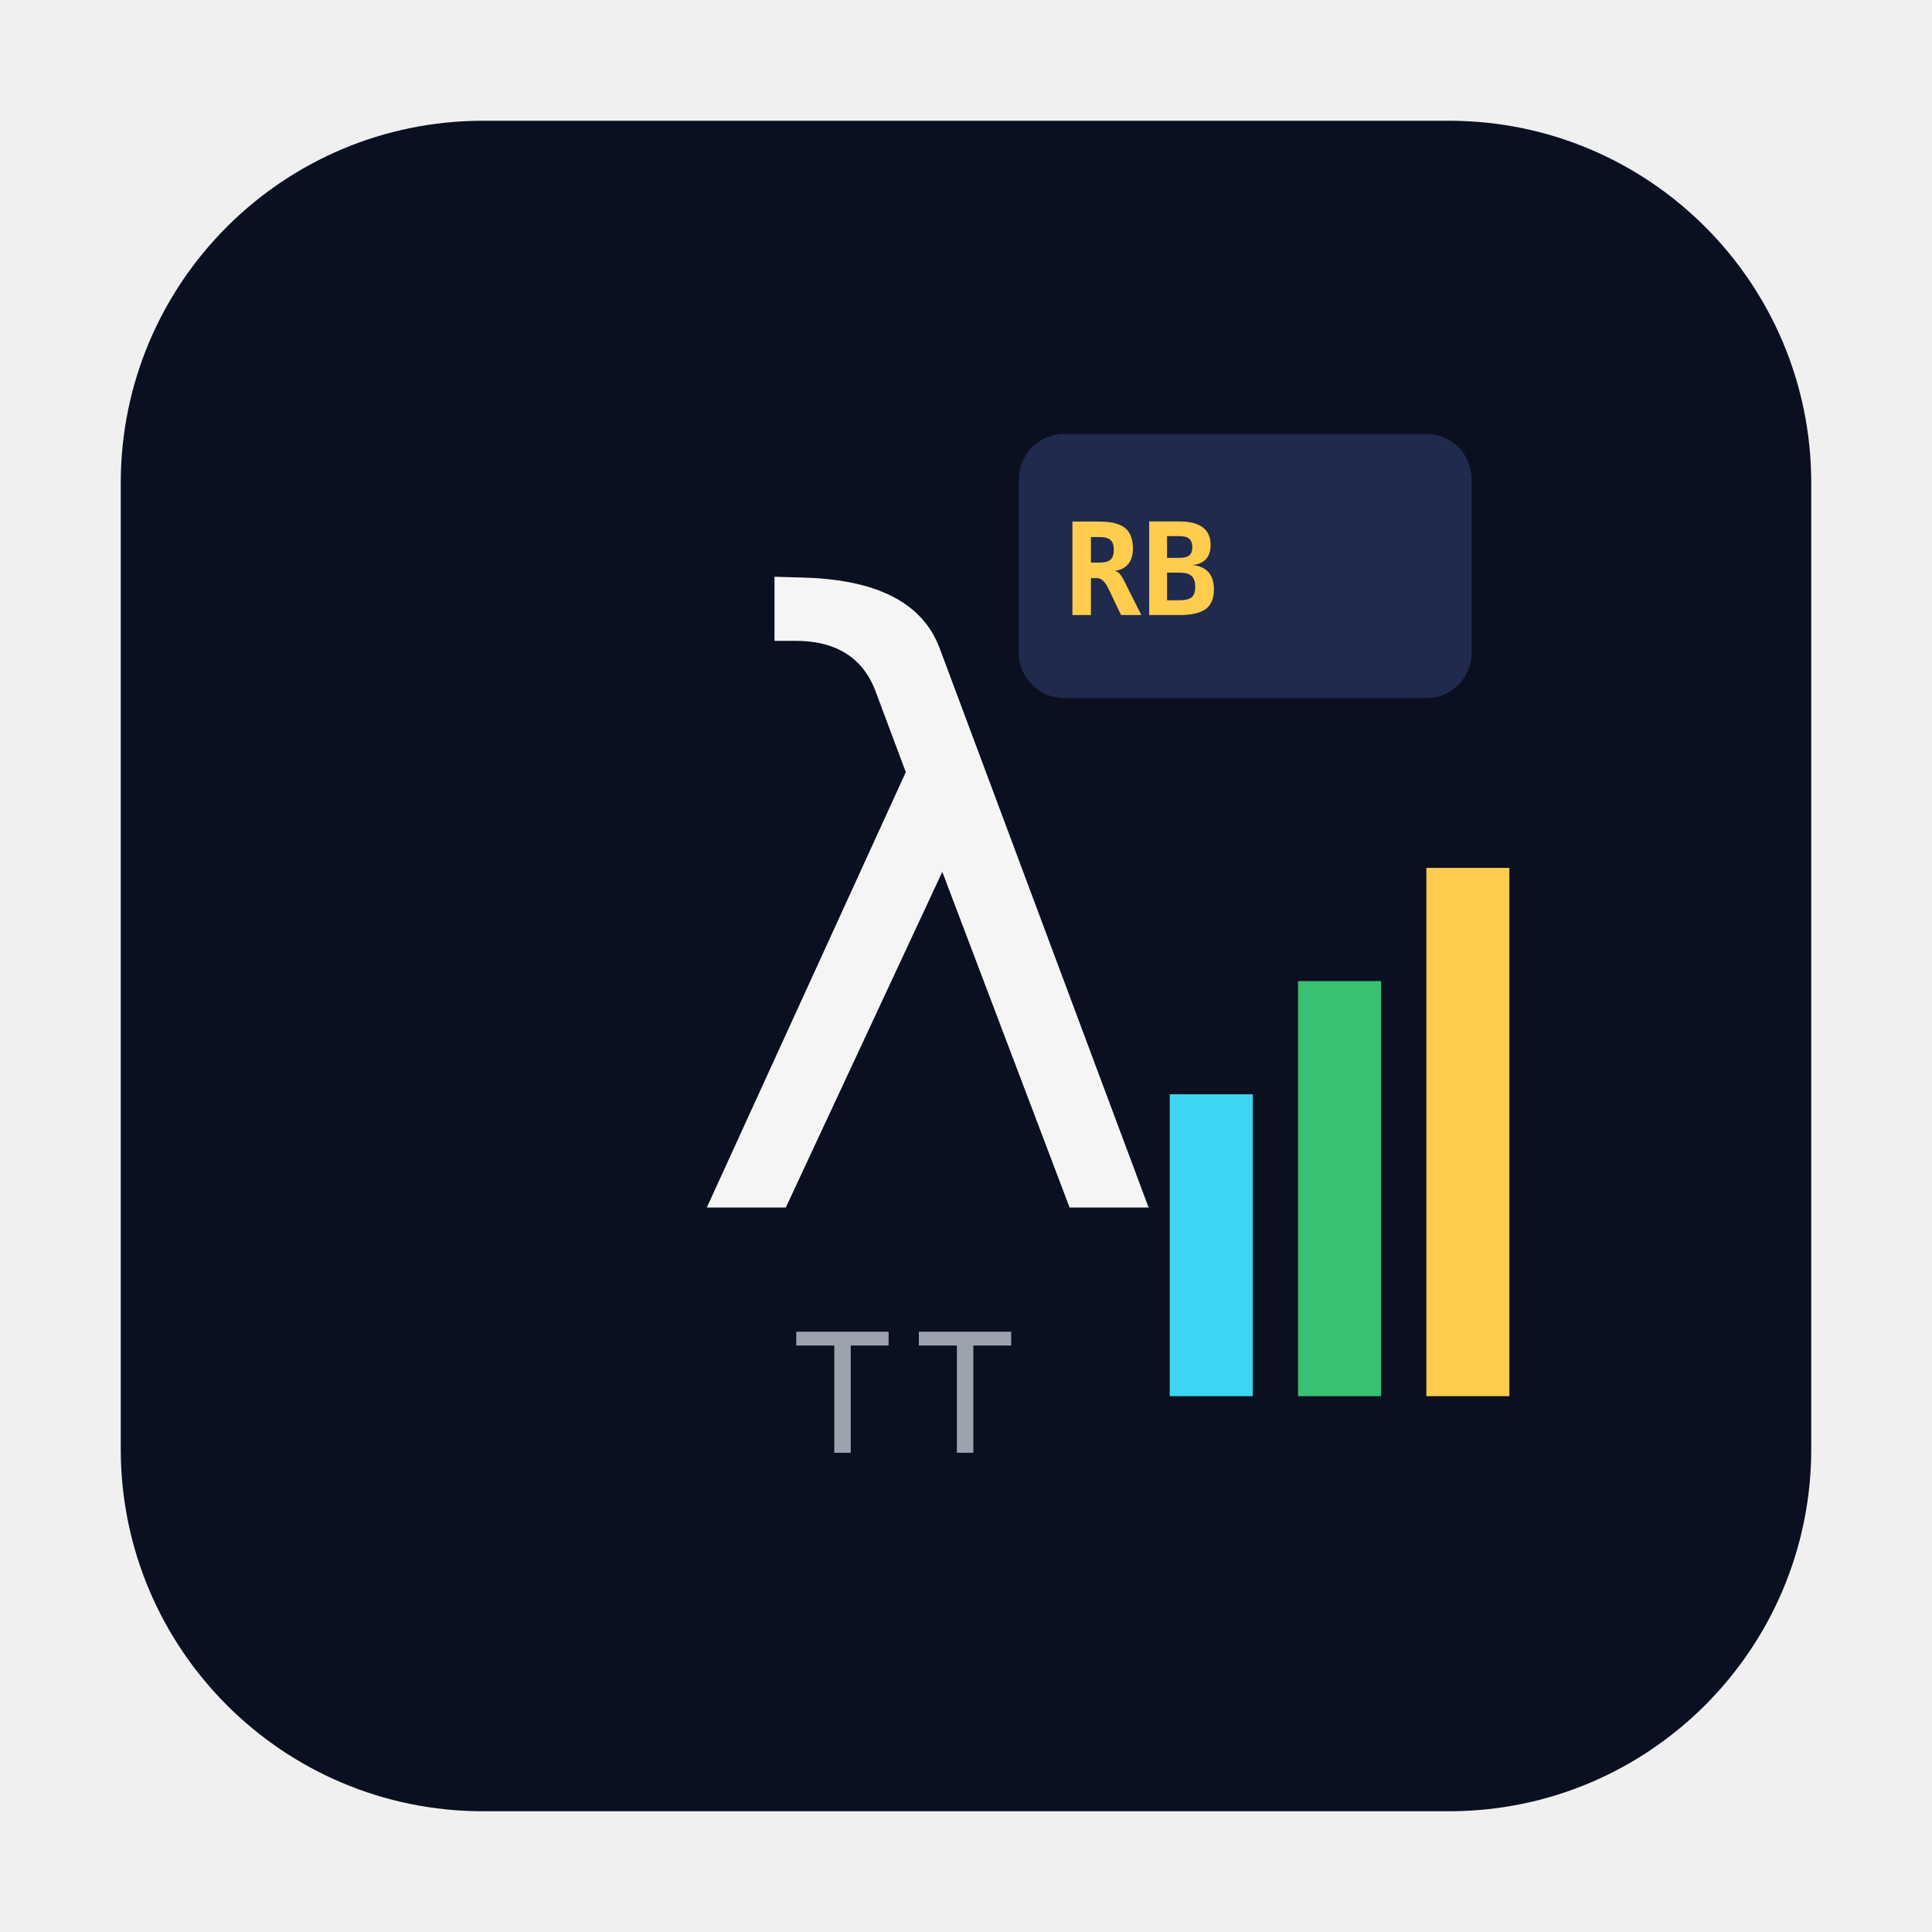
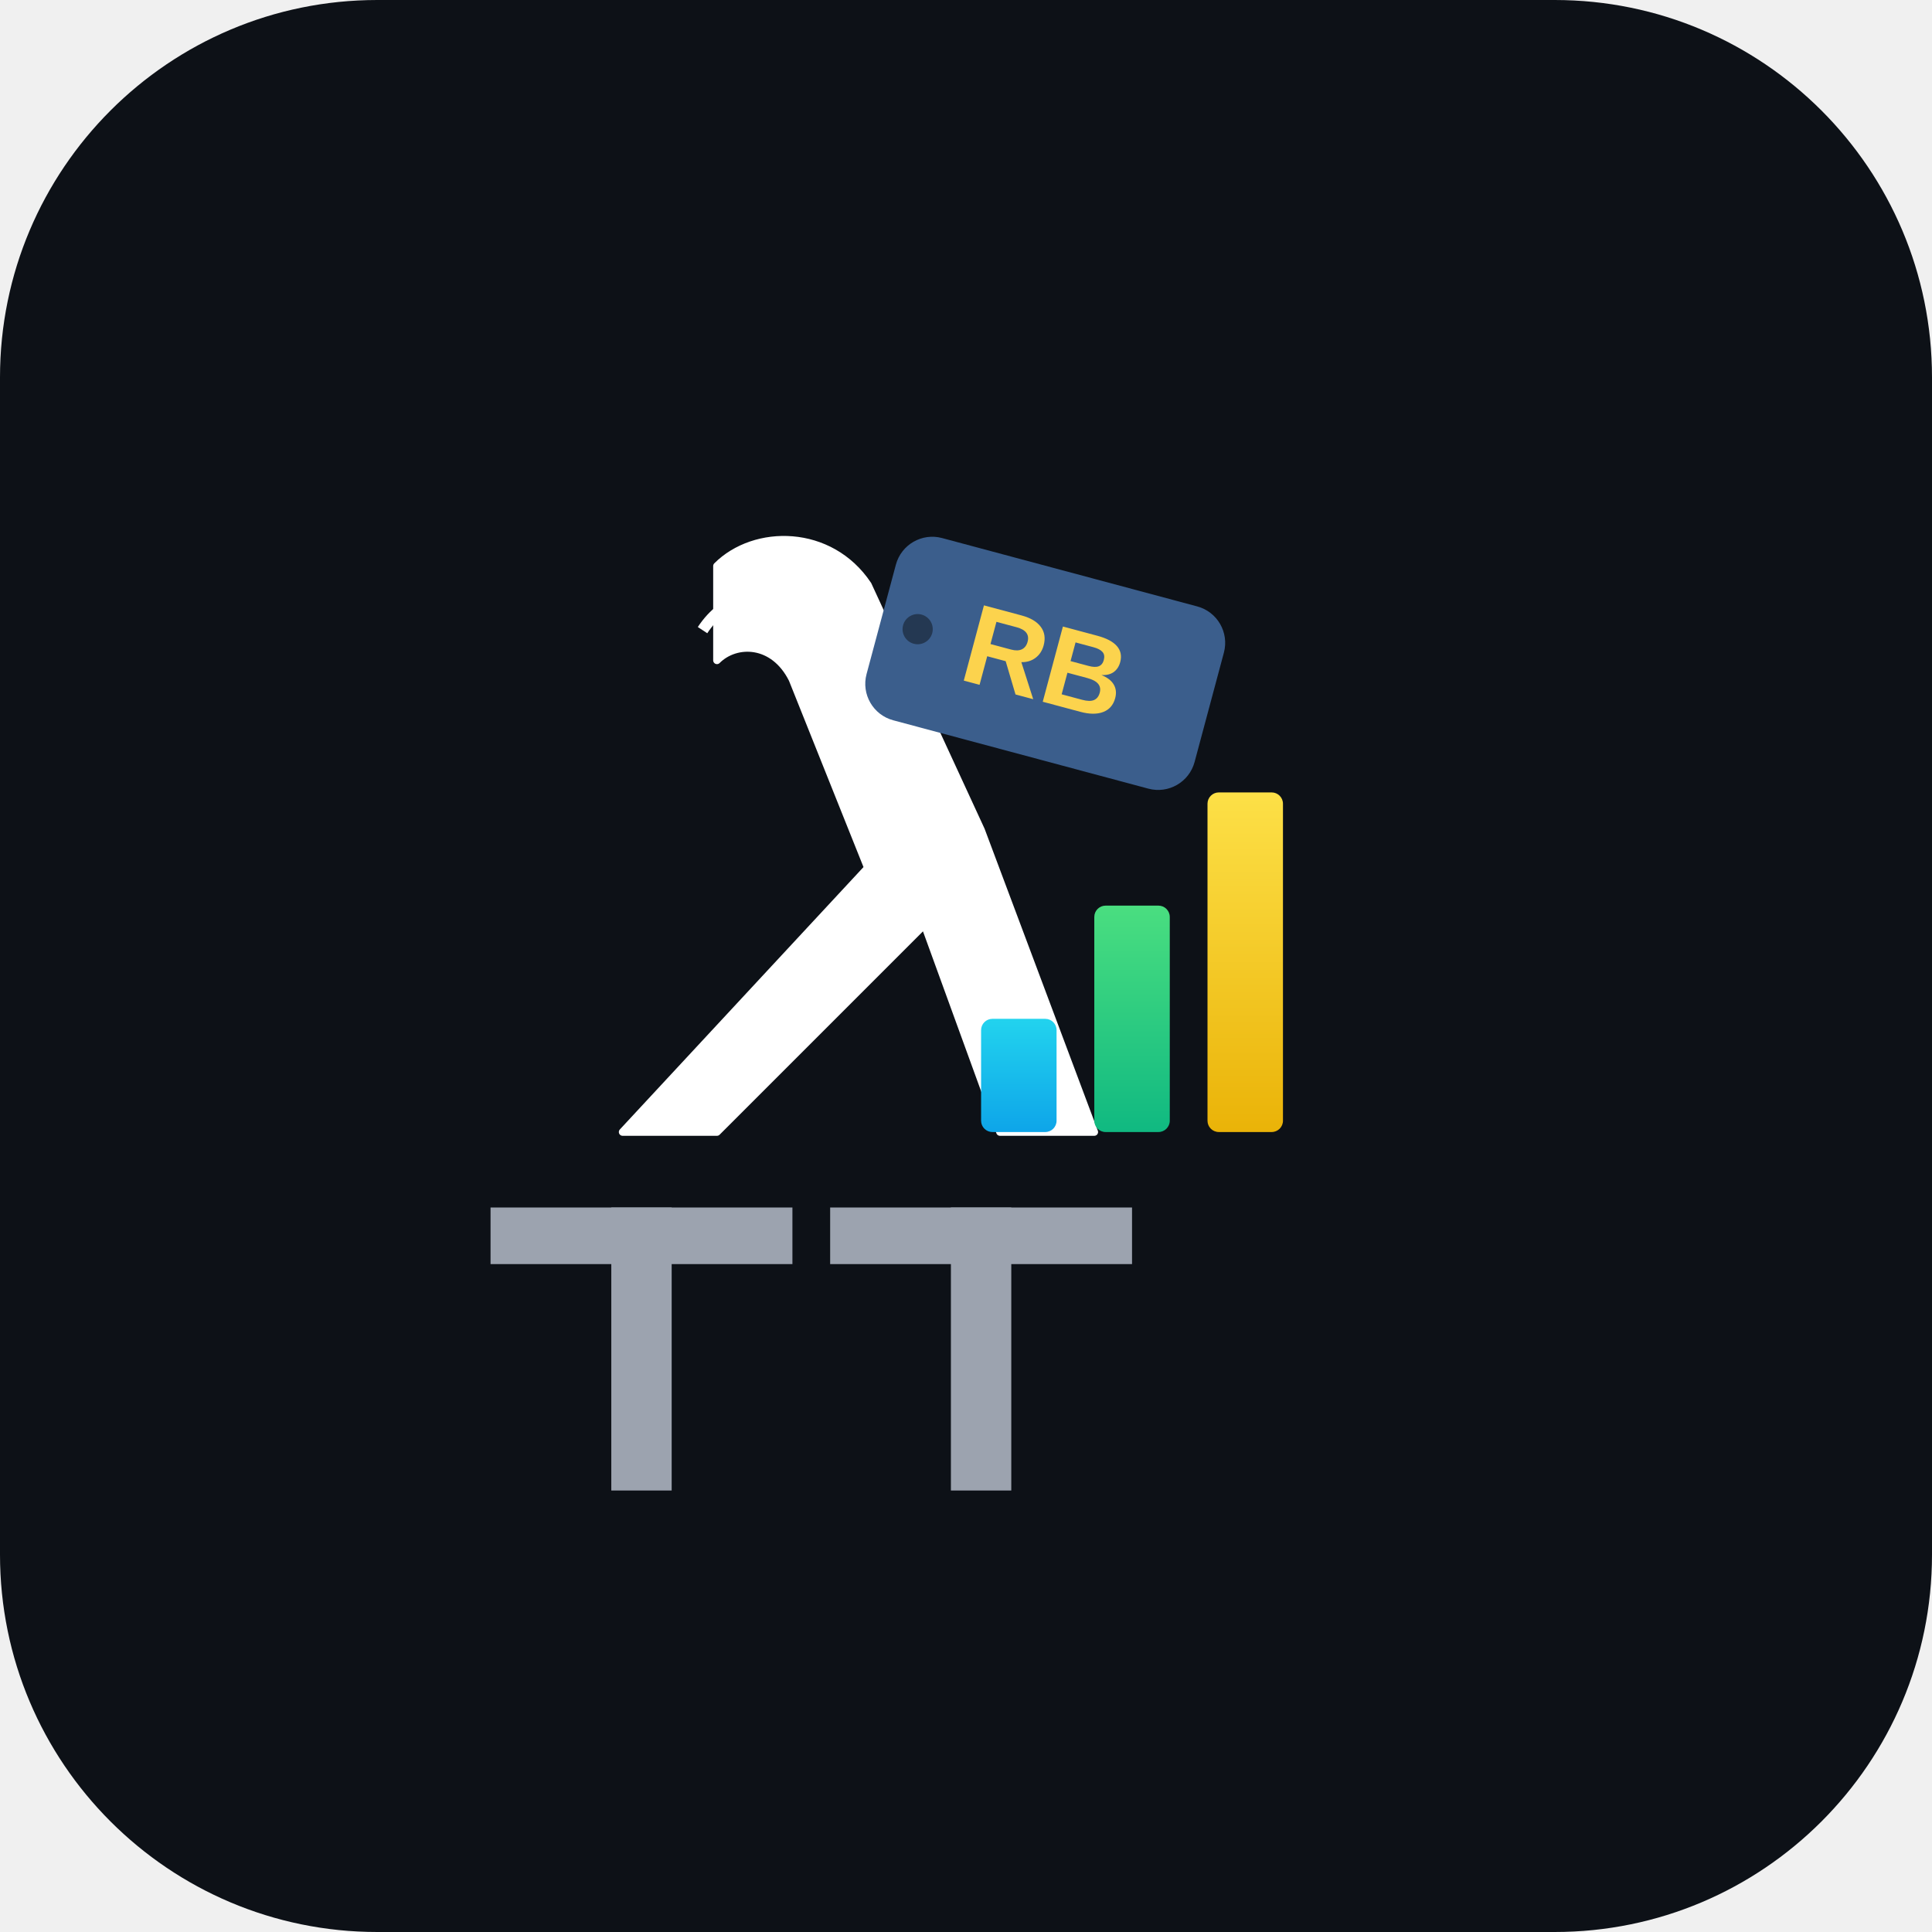
<svg xmlns="http://www.w3.org/2000/svg" width="512" height="512" viewBox="0 0 512 512">
-   <rect x="32" y="32" width="448" height="448" rx="96" ry="96" fill="#0b1020" />
-   <text x="180" y="320" font-family="Iosevka, Menlo, Consolas, monospace" font-size="220" fill="#f5f5f5">λ</text>
-   <rect x="270" y="115" width="120" height="70" rx="12" ry="12" fill="#1f2a4d" />
-   <text x="282" y="163" font-family="Iosevka, Menlo, Consolas, monospace" font-weight="600" font-size="34" fill="#ffcc4d">RB</text>
-   <rect x="310" y="290" width="22" height="80" fill="#3dd5f3" />
-   <rect x="344" y="260" width="22" height="110" fill="#38c172" />
-   <rect x="378" y="230" width="22" height="140" fill="#ffcc4d" />
-   <text x="210" y="385" font-family="Iosevka, Menlo, Consolas, monospace" font-size="44" letter-spacing="6" fill="#9ca3af">TT</text>
+   <defs>
+     <linearGradient id="grad1" x1="0%" y1="0%" x2="0%" y2="100%">
+       <stop offset="0%" style="stop-color:#22d3ee;stop-opacity:1" />
+       <stop offset="100%" style="stop-color:#0ea5e9;stop-opacity:1" />
+     </linearGradient>
+     <linearGradient id="grad2" x1="0%" y1="0%" x2="0%" y2="100%">
+       <stop offset="0%" style="stop-color:#4ade80;stop-opacity:1" />
+       <stop offset="100%" style="stop-color:#10b981;stop-opacity:1" />
+     </linearGradient>
+     <linearGradient id="grad3" x1="0%" y1="0%" x2="0%" y2="100%">
+       <stop offset="0%" style="stop-color:#fde047;stop-opacity:1" />
+       <stop offset="100%" style="stop-color:#eab308;stop-opacity:1" />
+     </linearGradient>
+   </defs>
+   <rect x="0" y="0" width="512" height="512" rx="100" ry="100" fill="#0d1117" />
+   <g transform="translate(130, 120) scale(1.0)">
+     <g fill="#9ca3af">
+       <rect x="0" y="200" width="80" height="15" />
+       <rect x="32" y="200" width="16" height="75" />
+       <rect x="90" y="200" width="80" height="15" />
+       <rect x="122" y="200" width="16" height="75" />
+     </g>
+     <path d="M 60 30               C 70 20, 90 20, 100 35               L 130 100               L 160 180               L 135 180               L 115 125               L 60 180               L 35 180               L 100 110               L 80 60               C 75 50, 65 50, 60 55 Z" fill="white" stroke="white" stroke-width="2" stroke-linejoin="round" />
+     <g transform="translate(130, 80)">
+       <rect x="0" y="70" width="20" height="30" rx="3" fill="url(#grad1)" />
+       <rect x="30" y="40" width="20" height="60" rx="3" fill="url(#grad2)" />
+       <rect x="60" y="10" width="20" height="90" rx="3" fill="url(#grad3)" />
+     </g>
+     <g transform="translate(110, 20) rotate(15)">
+       <path d="M -20 25 Q -40 25, -45 40" stroke="white" stroke-width="3" fill="none" />
+       <rect x="0" y="0" width="90" height="50" rx="10" fill="#3b5e8c" />
+       <circle cx="10" cy="25" r="4" fill="#0d1117" opacity="0.5" />
+       <text x="45" y="35" font-family="Arial, Helvetica, sans-serif" font-weight="bold" font-size="30" text-anchor="middle" fill="#fcd34d">RB</text>
+     </g>
+   </g>
</svg>
